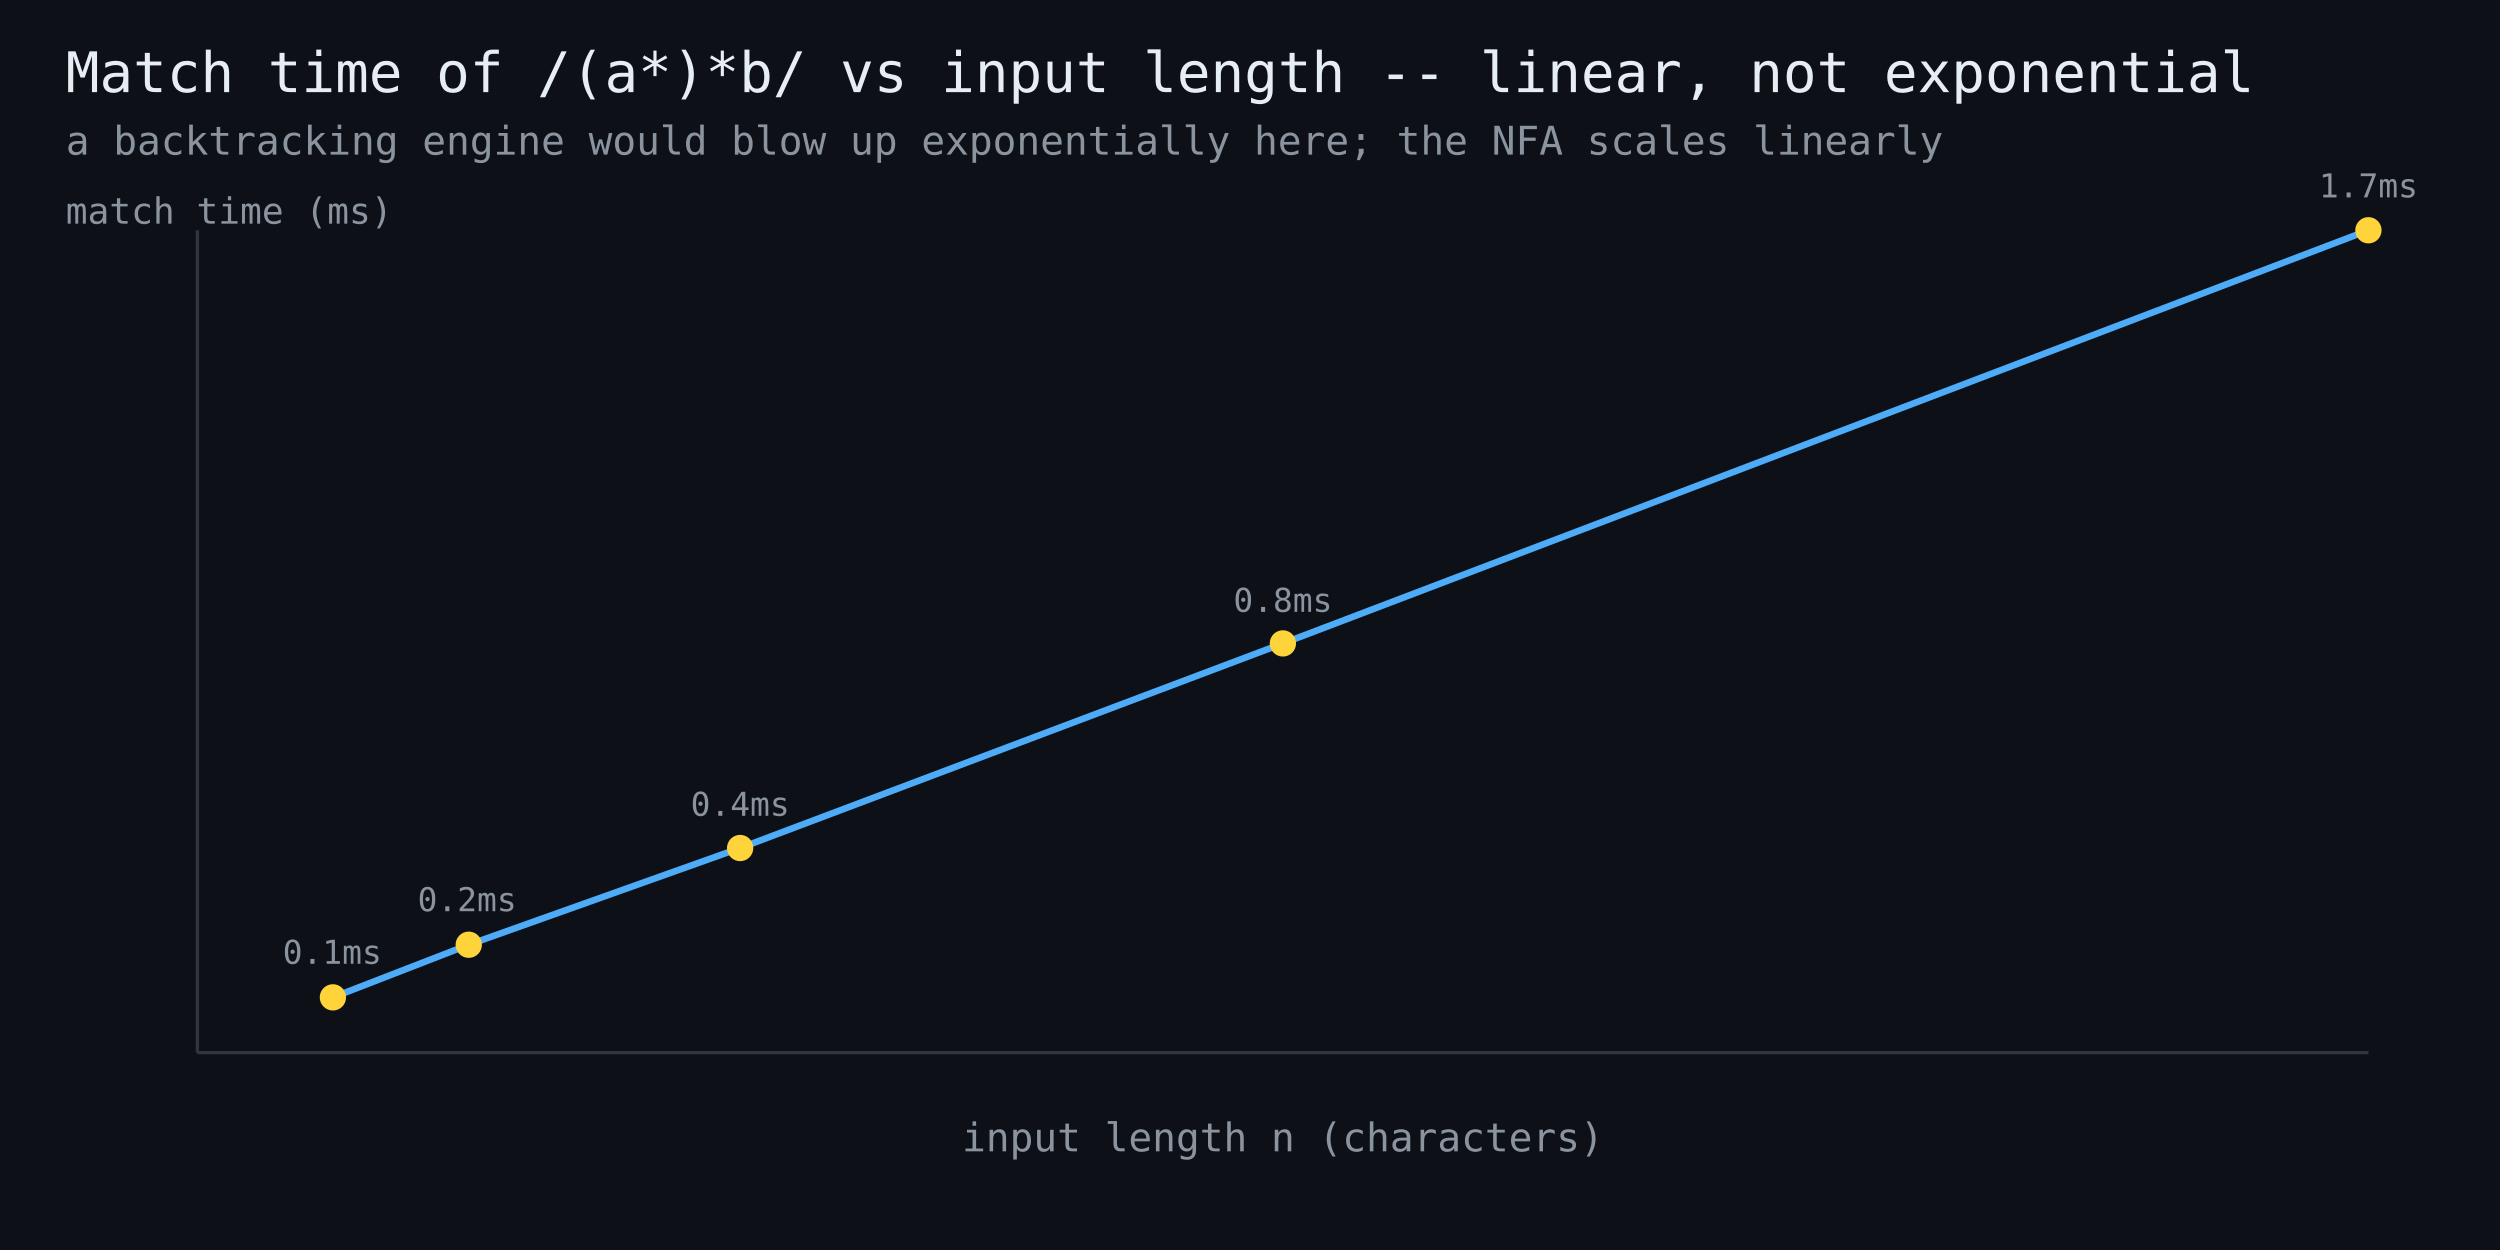
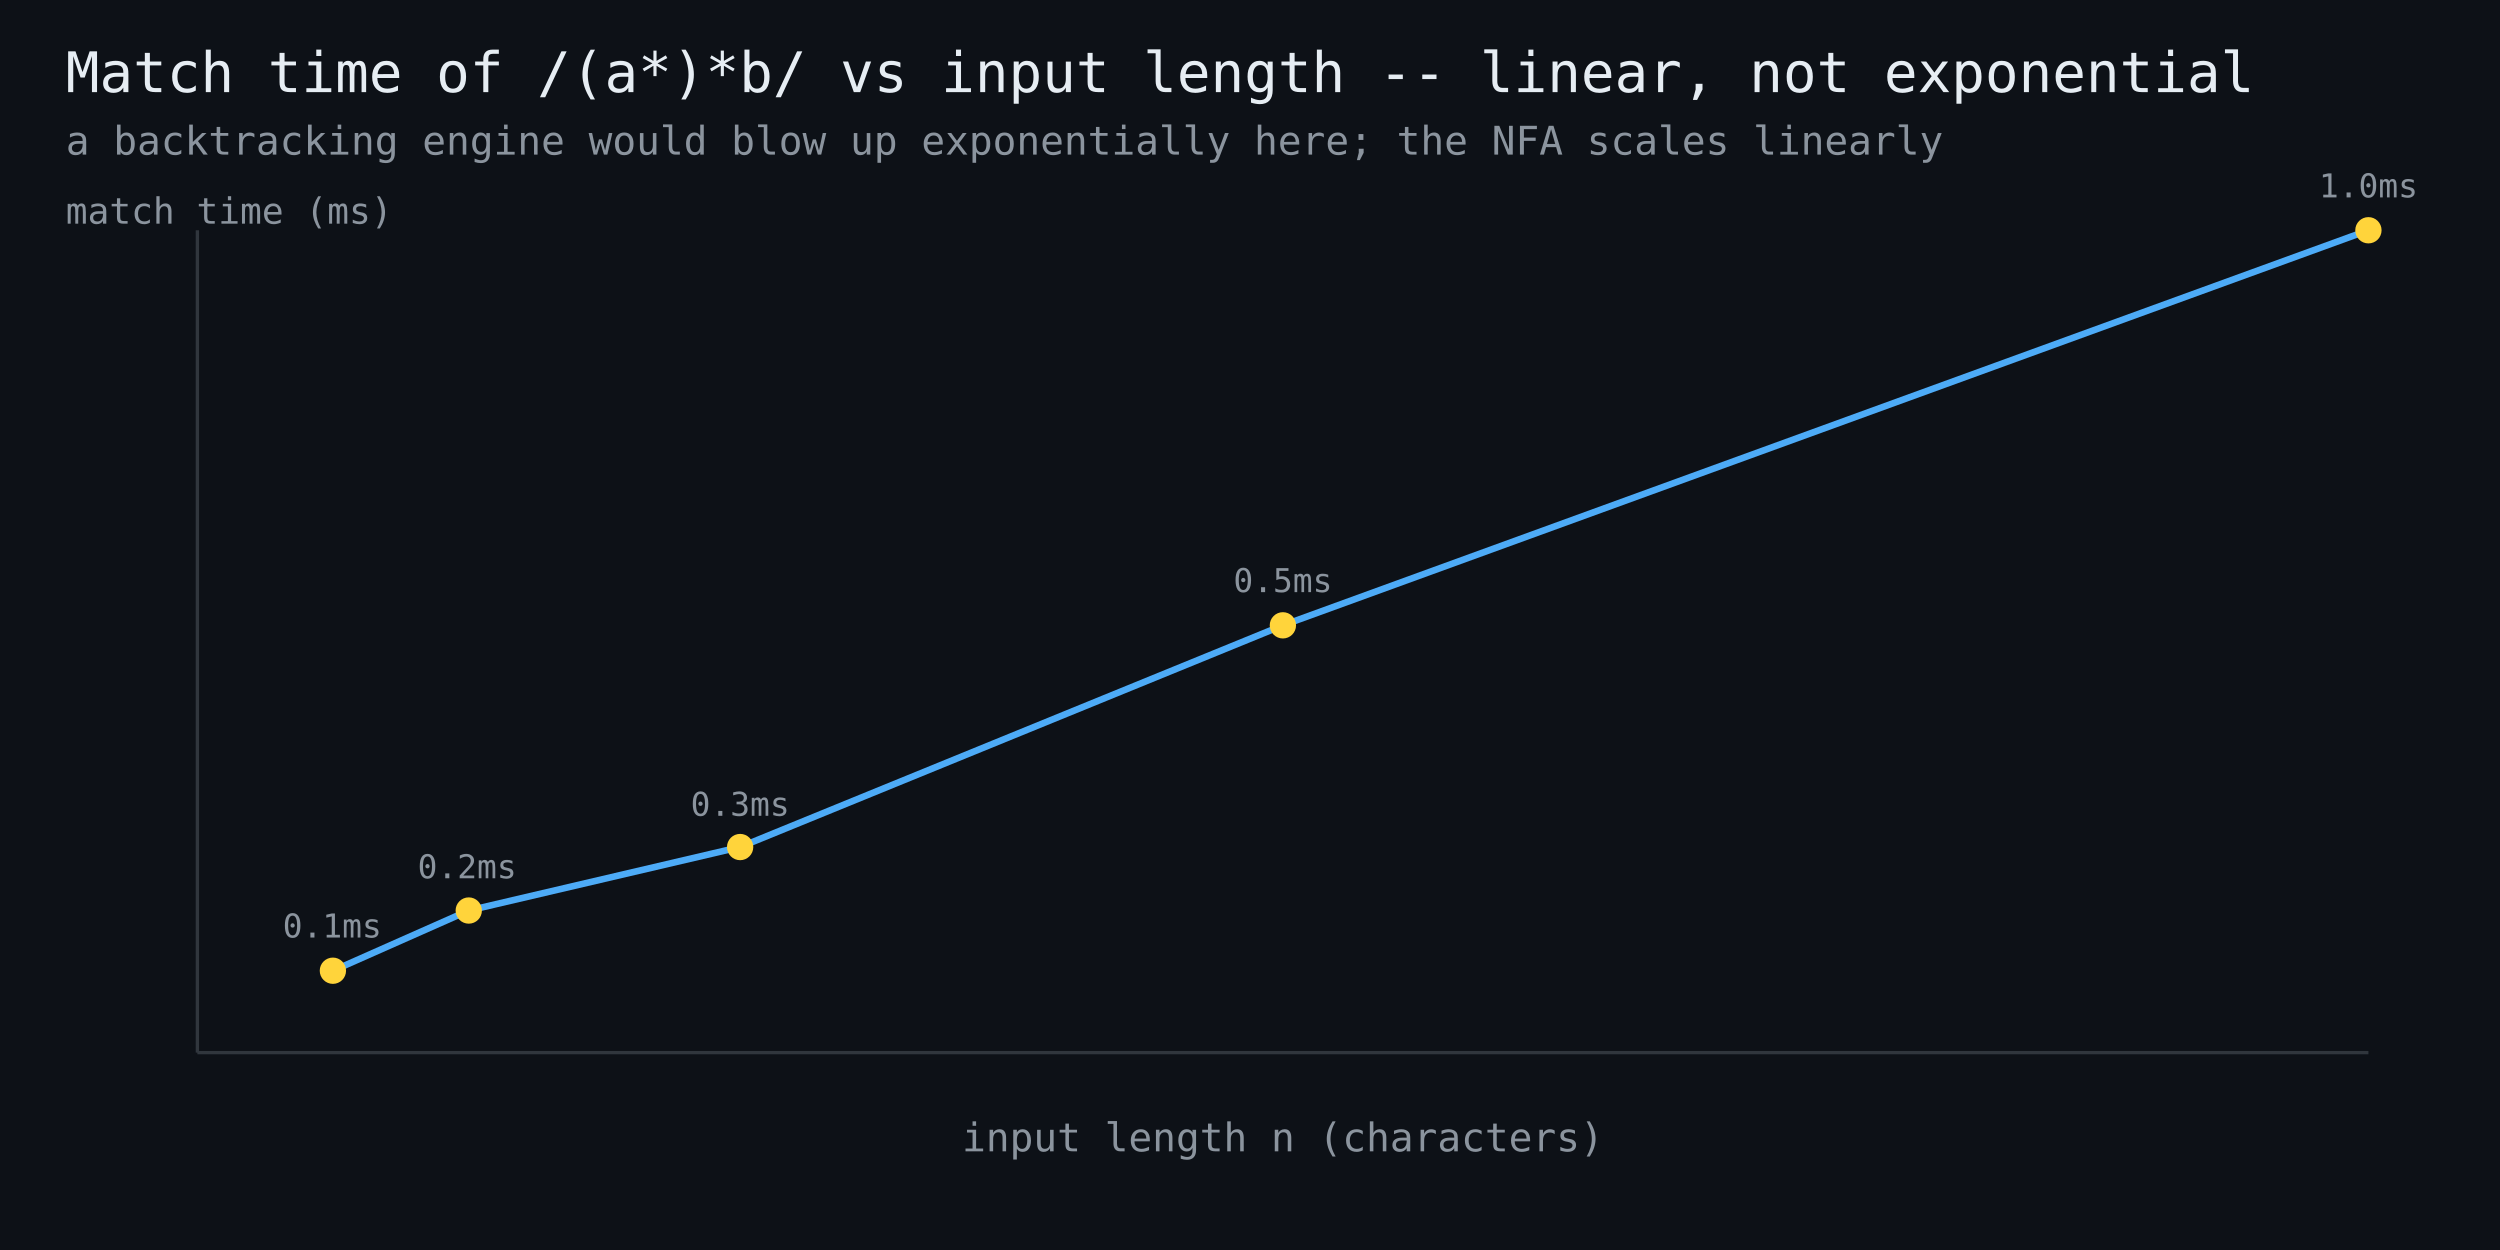
<svg xmlns="http://www.w3.org/2000/svg" width="760" height="380" viewBox="0 0 760 380" font-family="monospace">
  <rect width="760" height="380" fill="#0d1117" />
  <text x="20" y="28" fill="#e6edf3" font-size="17">Match time of /(a*)*b/ vs input length -- linear, not exponential</text>
  <text x="20" y="47" fill="#8b949e" font-size="12">a backtracking engine would blow up exponentially here; the NFA scales linearly</text>
  <line x1="60" y1="320" x2="720" y2="320" stroke="#30363d" stroke-width="1" />
  <line x1="60" y1="320" x2="60" y2="70" stroke="#30363d" stroke-width="1" />
-   <polyline points="101.2,303.2 142.5,287.2 225.0,257.8 390.0,195.6 720.0,70.0" fill="none" stroke="#4dabf7" stroke-width="2" />
-   <circle cx="101.2" cy="303.2" r="4" fill="#ffd43b" />
-   <text x="101" y="293" fill="#8b949e" font-size="10" text-anchor="middle">0.1ms</text>
-   <circle cx="142.5" cy="287.2" r="4" fill="#ffd43b" />
-   <text x="142" y="277" fill="#8b949e" font-size="10" text-anchor="middle">0.2ms</text>
-   <circle cx="225.0" cy="257.8" r="4" fill="#ffd43b" />
-   <text x="225" y="248" fill="#8b949e" font-size="10" text-anchor="middle">0.4ms</text>
-   <circle cx="390.0" cy="195.6" r="4" fill="#ffd43b" />
-   <text x="390" y="186" fill="#8b949e" font-size="10" text-anchor="middle">0.8ms</text>
+   <polyline points="101.2,295.1 142.5,276.8 225.0,257.5 390.0,190.1 720.0,70.0" fill="none" stroke="#4dabf7" stroke-width="2" />
+   <circle cx="101.2" cy="295.1" r="4" fill="#ffd43b" />
+   <text x="101" y="285" fill="#8b949e" font-size="10" text-anchor="middle">0.1ms</text>
+   <circle cx="142.5" cy="276.8" r="4" fill="#ffd43b" />
+   <text x="142" y="267" fill="#8b949e" font-size="10" text-anchor="middle">0.2ms</text>
+   <circle cx="225.0" cy="257.5" r="4" fill="#ffd43b" />
+   <text x="225" y="248" fill="#8b949e" font-size="10" text-anchor="middle">0.3ms</text>
+   <circle cx="390.0" cy="190.1" r="4" fill="#ffd43b" />
+   <text x="390" y="180" fill="#8b949e" font-size="10" text-anchor="middle">0.5ms</text>
  <circle cx="720.0" cy="70.0" r="4" fill="#ffd43b" />
-   <text x="720" y="60" fill="#8b949e" font-size="10" text-anchor="middle">1.7ms</text>
+   <text x="720" y="60" fill="#8b949e" font-size="10" text-anchor="middle">1.0ms</text>
  <text x="390" y="350" fill="#8b949e" font-size="12" text-anchor="middle">input length n (characters)</text>
  <text x="20" y="68" fill="#8b949e" font-size="11">match time (ms)</text>
</svg>
